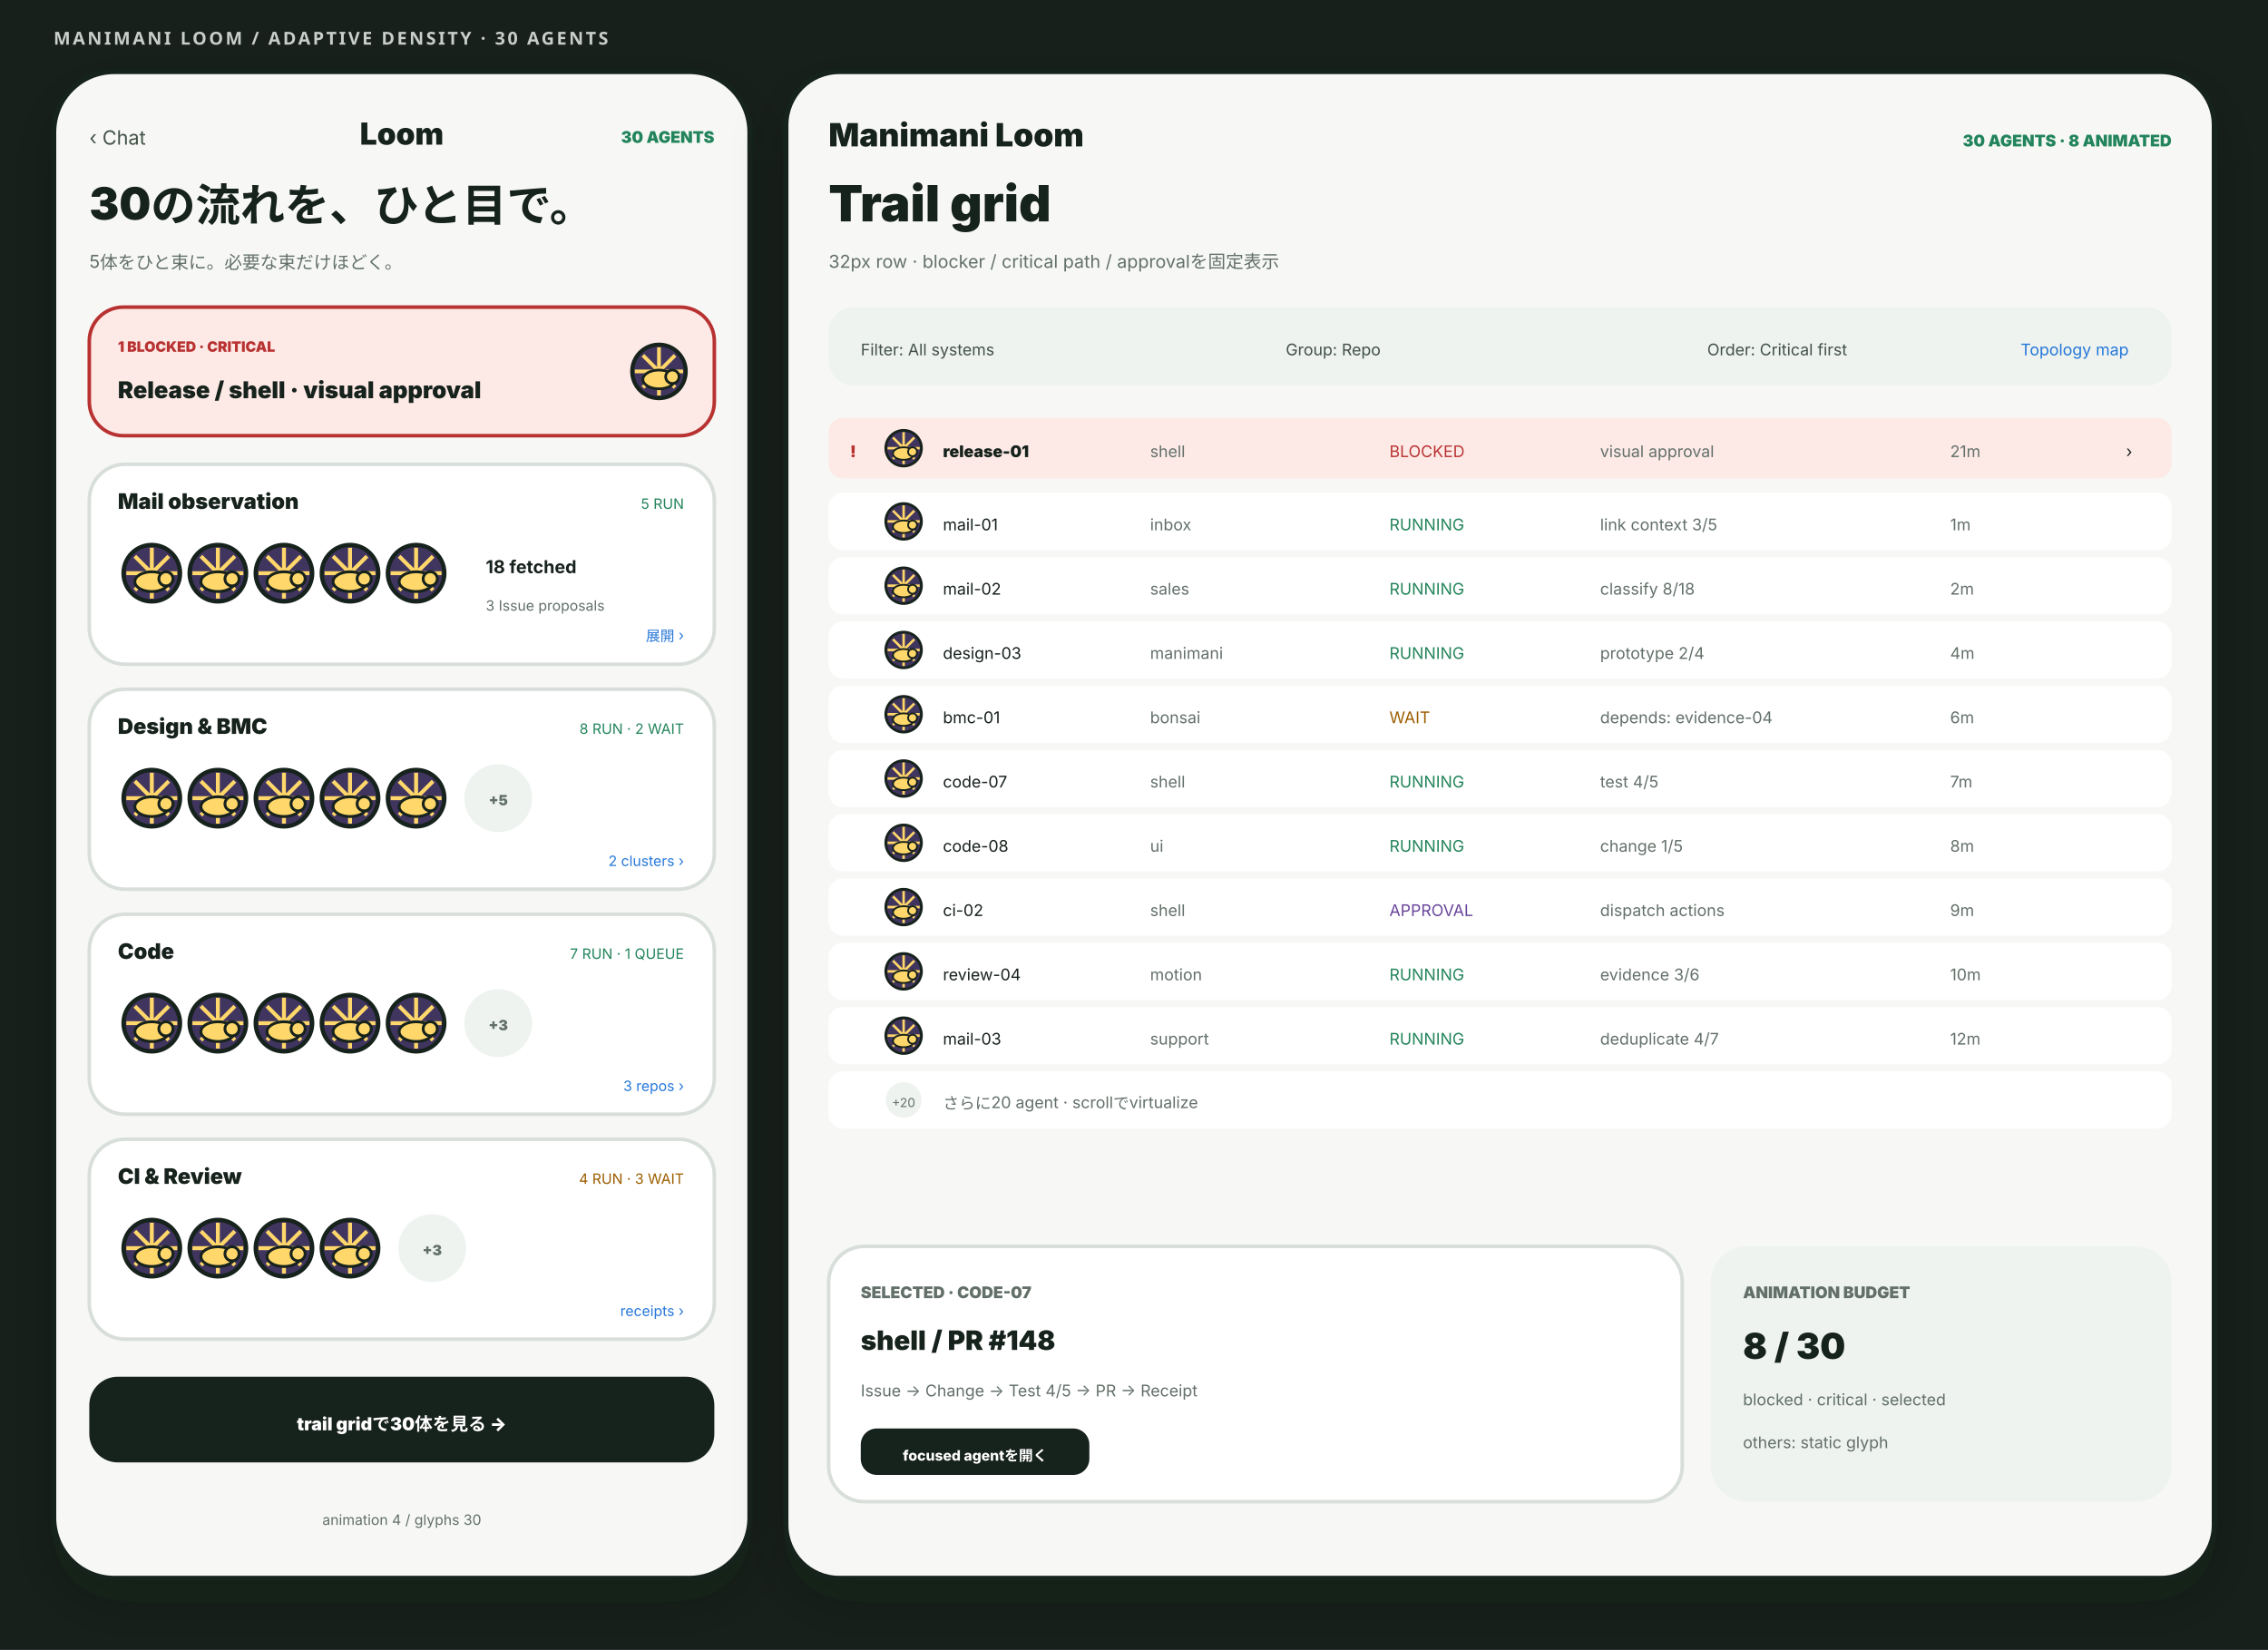
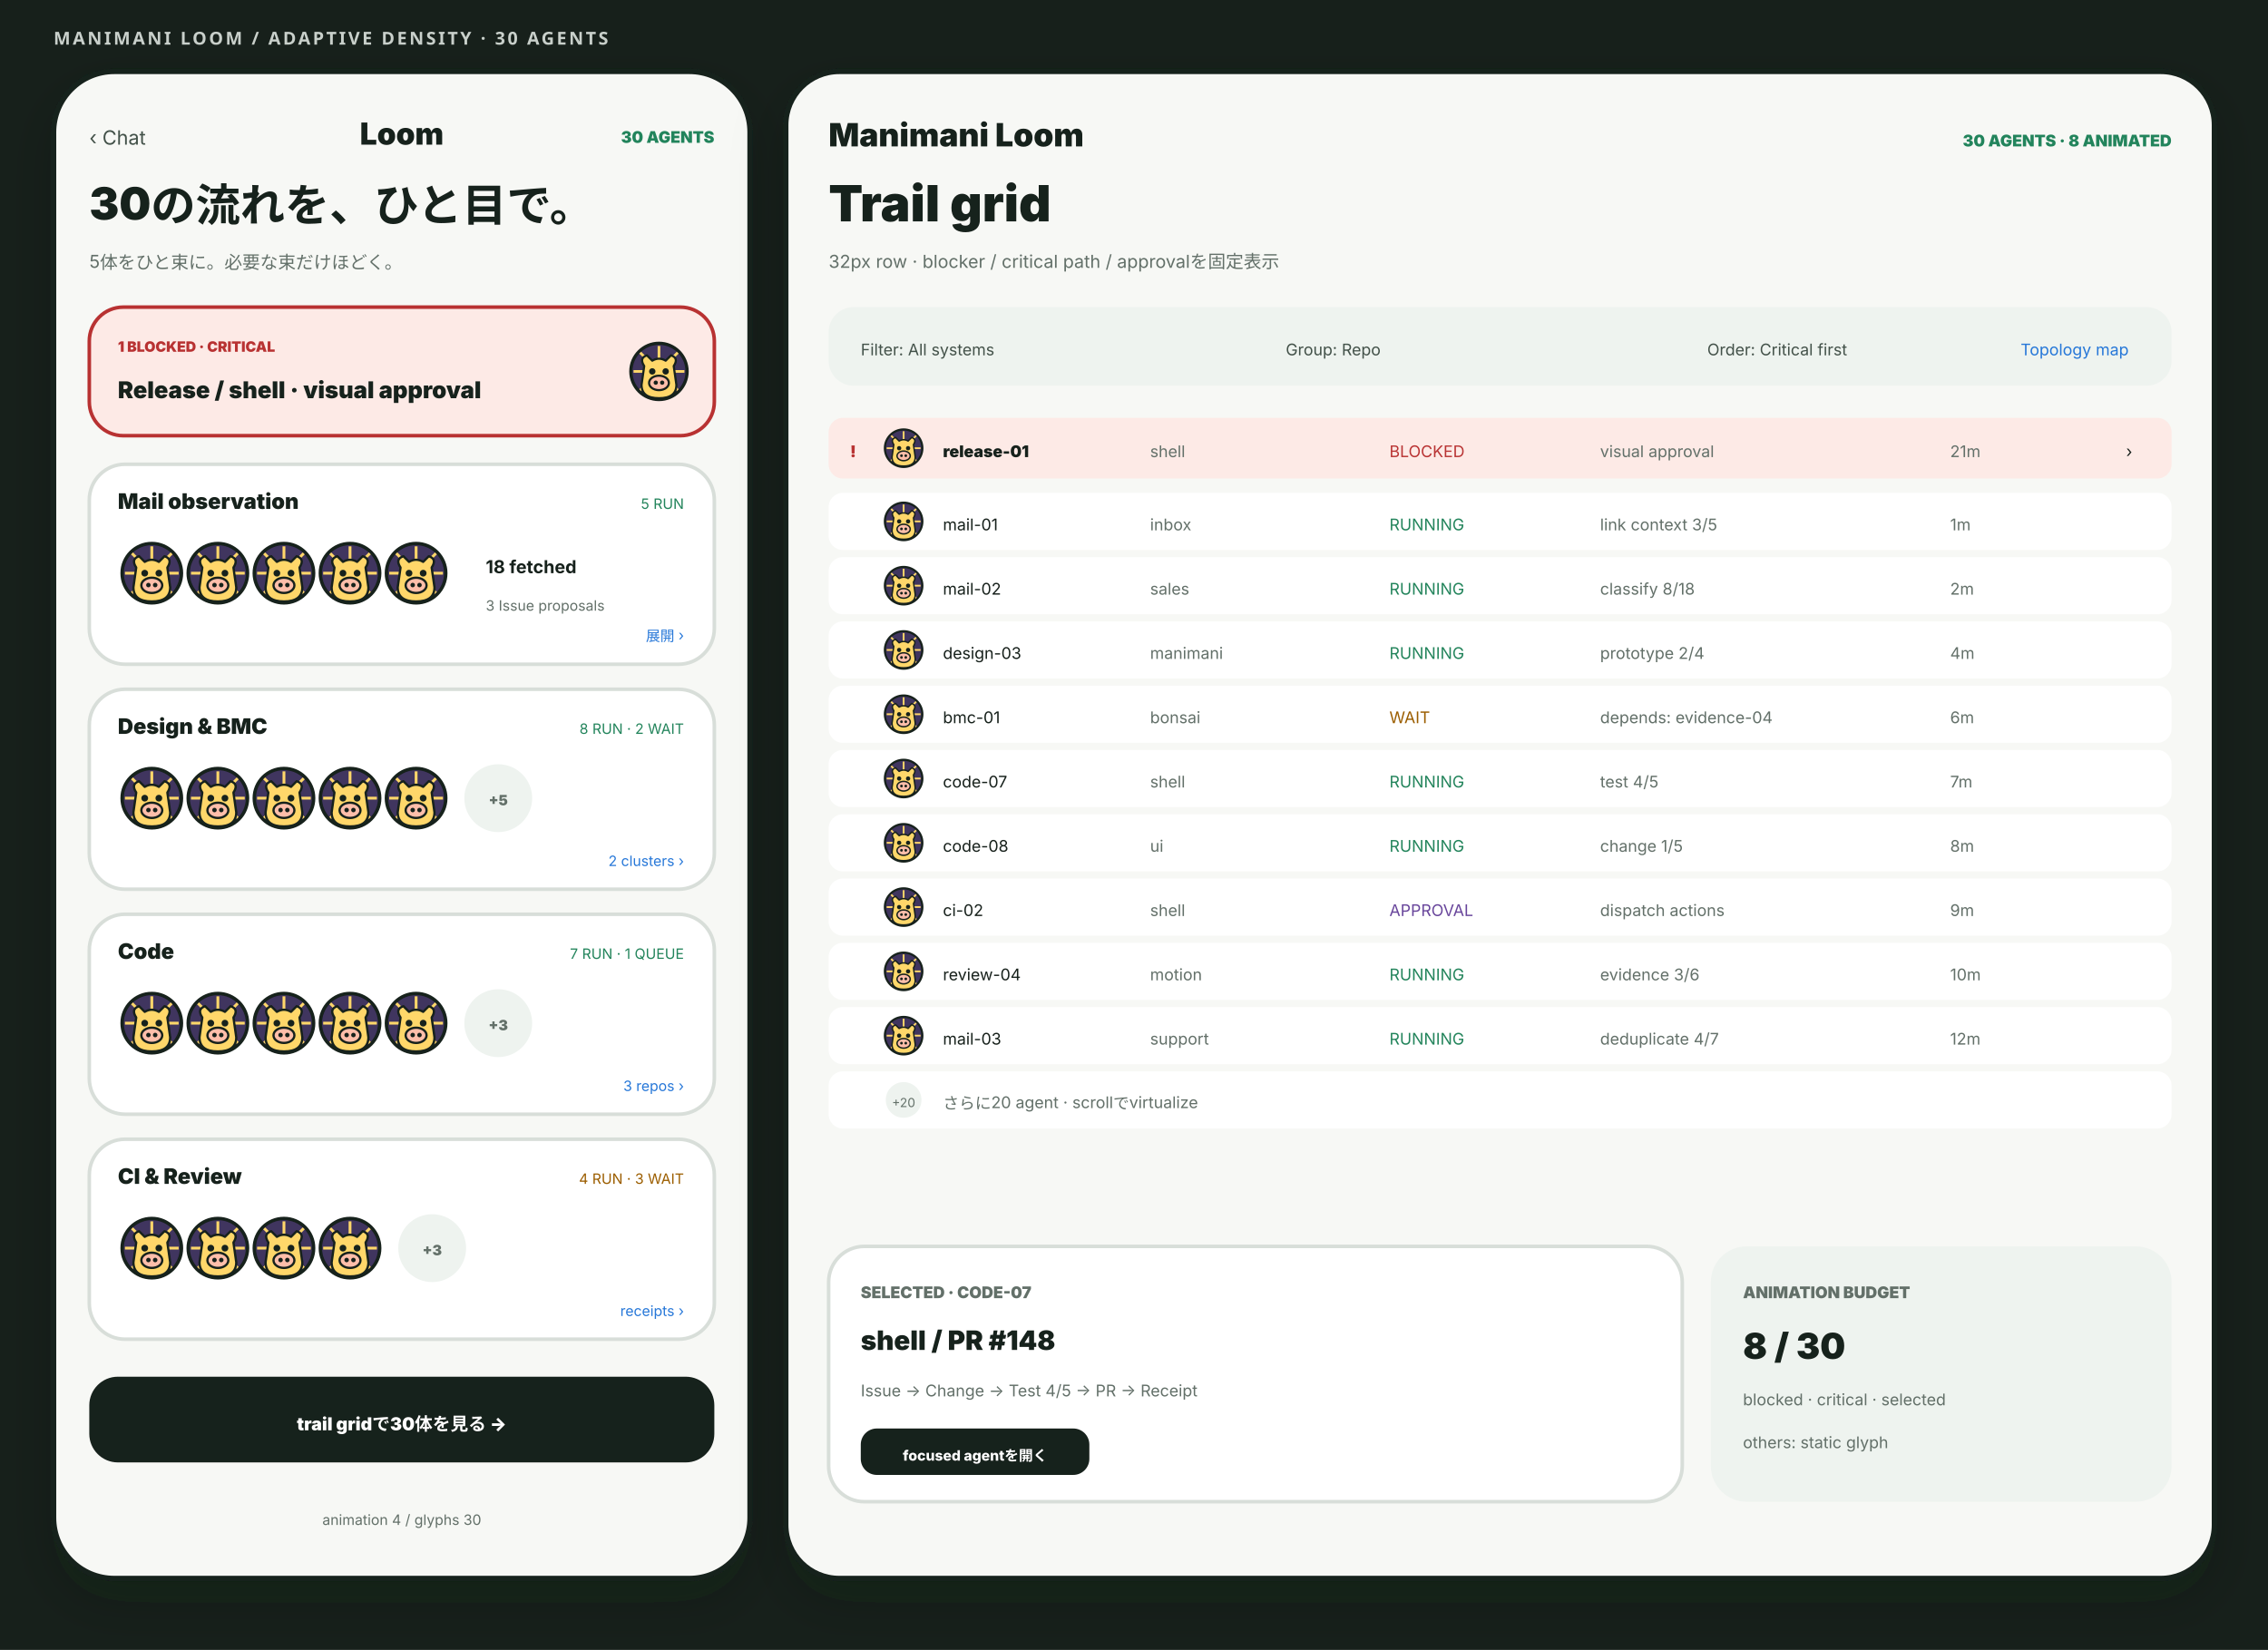
<svg xmlns="http://www.w3.org/2000/svg" width="1270" height="924" viewBox="0 0 1270 924">
  <defs>
    <filter id="s">
      <feDropShadow dx="0" dy="12" stdDeviation="14" flood-color="#17201b" flood-opacity=".18" />
    </filter>
    <symbol id="g" viewBox="0 0 24 24">
-       <circle cx="12" cy="12" r="10" fill="#40345f" stroke="#17201b" stroke-width="1.5" />
-       <path d="M12 3v18M3 12h18M6 6l12 12M18 6 6 18" stroke="#ffd76a" stroke-width="1.4" />
-       <ellipse cx="12" cy="15" rx="6" ry="3.5" fill="#ffd76a" stroke="#17201b" stroke-width="1" />
-       <circle cx="17" cy="14" r="2.5" fill="#ffd76a" stroke="#17201b" stroke-width="1" />
+       <circle cx="12" cy="12" r="10.5" fill="#40345f" stroke="#17201b" stroke-width="1.2" />
+       <path d="M12 2.5v19M2.5 12h19M5 5l14 14M19 5 5 19" stroke="#ffd76a" stroke-width="1" />
+       <g stroke="#17201b" stroke-width=".8" stroke-linejoin="round">
+         <path d="M6.5 10q-2-3 1-4l2 2q2.5-1.5 5 0l2-2q3 1 1 4l1 7q0 5-6.5 5T5.5 17z" fill="#ffd76a" />
+         <circle cx="9.5" cy="12" r=".8" fill="#17201b" />
+         <circle cx="14.5" cy="12" r=".8" fill="#17201b" />
+         <ellipse cx="12" cy="16.3" rx="3.7" ry="2.7" fill="#ffbeaa" />
+         <circle cx="10.8" cy="16.2" r=".4" />
+         <circle cx="13.2" cy="16.2" r=".4" />
+       </g>
    </symbol>
    <style>[fill="#c63c3c" i]{fill:#b83232}[stroke="#c63c3c" i]{stroke:#b83232}.active{transform-box:fill-box;transform-origin:center;animation:p .9s ease-in-out infinite alternate}@keyframes p{to{transform:scale(1.12)}}@media(prefers-reduced-motion:reduce){.active{animation:none}}</style>
  </defs>
  <rect width="1270" height="924" fill="#17201b" />
  <text x="30" y="25" fill="#c9d0cb" font-family="'Noto Sans JP',sans-serif" font-size="10" font-weight="800" letter-spacing="1.3">MANIMANI LOOM / ADAPTIVE DENSITY · 30 AGENTS</text>
  <g transform="translate(30 40)" font-family="'Noto Sans JP',-apple-system,sans-serif" filter="url(#s)">
    <rect width="390" height="844" rx="34" fill="#f7f8f5" stroke="#17201b" stroke-width="3" />
    <text x="20" y="41" fill="#435149" font-size="11">‹ Chat</text>
    <text x="195" y="41" fill="#17201b" font-size="17" font-weight="850" text-anchor="middle">Loom</text>
    <text x="370" y="40" fill="#23845b" font-size="9" font-weight="850" text-anchor="end">30 AGENTS</text>
    <text x="20" y="83" fill="#17201b" font-size="25" font-weight="900">30の流れを、ひと目で。</text>
    <text x="20" y="110" fill="#637069" font-size="10">5体をひと束に。必要な束だけほどく。</text>
    <g transform="translate(20 132)">
      <rect width="350" height="72" rx="19" fill="#fdeae6" stroke="#b83232" stroke-width="2" />
      <text x="16" y="25" fill="#b83232" font-size="8" font-weight="900">1 BLOCKED · CRITICAL</text>
      <text x="16" y="51" fill="#17201b" font-size="13" font-weight="850">Release / shell · visual approval</text>
      <use class="active" href="#g" x="301" y="18" width="36" height="36" />
    </g>
    <g transform="translate(20 220)">
      <rect width="350" height="112" rx="20" fill="#fff" stroke="#d8ded9" stroke-width="2" />
      <text x="16" y="25" fill="#17201b" font-size="12" font-weight="850">Mail observation</text>
      <text x="333" y="25" fill="#23845b" font-size="8" text-anchor="end">5 RUN</text>
      <use href="#g" x="16" y="42" width="38" height="38" />
      <use href="#g" x="53" y="42" width="38" height="38" />
      <use href="#g" x="90" y="42" width="38" height="38" />
      <use href="#g" x="127" y="42" width="38" height="38" />
      <use href="#g" x="164" y="42" width="38" height="38" />
      <text x="222" y="61" fill="#17201b" font-size="10" font-weight="750">18 fetched</text>
      <text x="222" y="82" fill="#637069" font-size="8">3 Issue proposals</text>
      <text x="333" y="99" fill="#2677d8" font-size="8" text-anchor="end">展開 ›</text>
    </g>
    <g transform="translate(20 346)">
      <rect width="350" height="112" rx="20" fill="#fff" stroke="#d8ded9" stroke-width="2" />
      <text x="16" y="25" fill="#17201b" font-size="12" font-weight="850">Design &amp; BMC</text>
      <text x="333" y="25" fill="#23845b" font-size="8" text-anchor="end">8 RUN · 2 WAIT</text>
      <use href="#g" x="16" y="42" width="38" height="38" />
      <use href="#g" x="53" y="42" width="38" height="38" />
      <use href="#g" x="90" y="42" width="38" height="38" />
      <use href="#g" x="127" y="42" width="38" height="38" />
      <use href="#g" x="164" y="42" width="38" height="38" />
      <circle cx="229" cy="61" r="19" fill="#eef3ef" />
      <text x="229" y="65" fill="#637069" font-size="8" font-weight="850" text-anchor="middle">+5</text>
      <text x="333" y="99" fill="#2677d8" font-size="8" text-anchor="end">2 clusters ›</text>
    </g>
    <g transform="translate(20 472)">
      <rect width="350" height="112" rx="20" fill="#fff" stroke="#d8ded9" stroke-width="2" />
      <text x="16" y="25" fill="#17201b" font-size="12" font-weight="850">Code</text>
      <text x="333" y="25" fill="#23845b" font-size="8" text-anchor="end">7 RUN · 1 QUEUE</text>
      <use href="#g" x="16" y="42" width="38" height="38" />
      <use href="#g" x="53" y="42" width="38" height="38" />
      <use href="#g" x="90" y="42" width="38" height="38" />
      <use href="#g" x="127" y="42" width="38" height="38" />
      <use href="#g" x="164" y="42" width="38" height="38" />
      <circle cx="229" cy="61" r="19" fill="#eef3ef" />
      <text x="229" y="65" fill="#637069" font-size="8" font-weight="850" text-anchor="middle">+3</text>
      <text x="333" y="99" fill="#2677d8" font-size="8" text-anchor="end">3 repos ›</text>
    </g>
    <g transform="translate(20 598)">
      <rect width="350" height="112" rx="20" fill="#fff" stroke="#d8ded9" stroke-width="2" />
      <text x="16" y="25" fill="#17201b" font-size="12" font-weight="850">CI &amp; Review</text>
      <text x="333" y="25" fill="#9b5d00" font-size="8" text-anchor="end">4 RUN · 3 WAIT</text>
      <use href="#g" x="16" y="42" width="38" height="38" />
      <use href="#g" x="53" y="42" width="38" height="38" />
      <use href="#g" x="90" y="42" width="38" height="38" />
      <use href="#g" x="127" y="42" width="38" height="38" />
      <circle cx="192" cy="61" r="19" fill="#eef3ef" />
      <text x="192" y="65" fill="#637069" font-size="8" font-weight="850" text-anchor="middle">+3</text>
      <text x="333" y="99" fill="#2677d8" font-size="8" text-anchor="end">receipts ›</text>
    </g>
    <rect x="20" y="731" width="350" height="48" rx="16" fill="#17201b" />
    <text x="195" y="761" fill="#fff" font-size="10" font-weight="850" text-anchor="middle">trail gridで30体を見る →</text>
    <text x="195" y="814" fill="#637069" font-size="8" text-anchor="middle">animation 4 / glyphs 30</text>
  </g>
  <g transform="translate(440 40)" font-family="'Noto Sans JP',-apple-system,sans-serif" filter="url(#s)">
    <rect width="800" height="844" rx="30" fill="#f7f8f5" stroke="#17201b" stroke-width="3" />
    <text x="24" y="42" fill="#17201b" font-size="18" font-weight="850">Manimani Loom</text>
    <text x="776" y="42" fill="#23845b" font-size="9" font-weight="850" text-anchor="end">30 AGENTS · 8 ANIMATED</text>
    <text x="24" y="84" fill="#17201b" font-size="28" font-weight="900">Trail grid</text>
    <text x="24" y="110" fill="#637069" font-size="10">32px row · blocker / critical path / approvalを固定表示</text>
    <rect x="24" y="132" width="752" height="44" rx="14" fill="#eef3ef" />
    <text x="42" y="159" fill="#435149" font-size="9">Filter: All systems</text>
    <text x="280" y="159" fill="#435149" font-size="9">Group: Repo</text>
    <text x="516" y="159" fill="#435149" font-size="9">Order: Critical first</text>
    <text x="752" y="159" fill="#2677d8" font-size="9" text-anchor="end">Topology map</text>
    <g transform="translate(24 194)" font-size="9">
      <rect width="752" height="34" rx="8" fill="#fdeae6" />
      <text x="12" y="22" fill="#b83232" font-weight="900">!</text>
      <use class="active" href="#g" x="30" y="5" width="24" height="24" />
      <text x="64" y="22" fill="#17201b" font-weight="850">release-01</text>
      <text x="180" y="22" fill="#637069">shell</text>
      <text x="314" y="22" fill="#b83232">BLOCKED</text>
      <text x="432" y="22" fill="#637069">visual approval</text>
      <text x="628" y="22" fill="#637069">21m</text>
      <text x="730" y="22" fill="#17201b" text-anchor="end">›</text>
      <g id="rows" transform="translate(0 42)">
        <rect width="752" height="32" rx="8" fill="#fff" />
        <use href="#g" x="30" y="4" width="24" height="24" />
        <text x="64" y="21" fill="#17201b">mail-01</text>
        <text x="180" y="21" fill="#637069">inbox</text>
        <text x="314" y="21" fill="#23845b">RUNNING</text>
        <text x="432" y="21" fill="#637069">link context 3/5</text>
        <text x="628" y="21" fill="#637069">1m</text>
        <g transform="translate(0 36)">
          <rect width="752" height="32" rx="8" fill="#fff" />
          <use href="#g" x="30" y="4" width="24" height="24" />
          <text x="64" y="21" fill="#17201b">mail-02</text>
          <text x="180" y="21" fill="#637069">sales</text>
          <text x="314" y="21" fill="#23845b">RUNNING</text>
          <text x="432" y="21" fill="#637069">classify 8/18</text>
          <text x="628" y="21" fill="#637069">2m</text>
        </g>
        <g transform="translate(0 72)">
          <rect width="752" height="32" rx="8" fill="#fff" />
          <use href="#g" x="30" y="4" width="24" height="24" />
          <text x="64" y="21" fill="#17201b">design-03</text>
          <text x="180" y="21" fill="#637069">manimani</text>
          <text x="314" y="21" fill="#23845b">RUNNING</text>
          <text x="432" y="21" fill="#637069">prototype 2/4</text>
          <text x="628" y="21" fill="#637069">4m</text>
        </g>
        <g transform="translate(0 108)">
          <rect width="752" height="32" rx="8" fill="#fff" />
          <use href="#g" x="30" y="4" width="24" height="24" />
          <text x="64" y="21" fill="#17201b">bmc-01</text>
          <text x="180" y="21" fill="#637069">bonsai</text>
          <text x="314" y="21" fill="#9b5d00">WAIT</text>
          <text x="432" y="21" fill="#637069">depends: evidence-04</text>
          <text x="628" y="21" fill="#637069">6m</text>
        </g>
        <g transform="translate(0 144)">
          <rect width="752" height="32" rx="8" fill="#fff" />
          <use href="#g" x="30" y="4" width="24" height="24" />
          <text x="64" y="21" fill="#17201b">code-07</text>
          <text x="180" y="21" fill="#637069">shell</text>
          <text x="314" y="21" fill="#23845b">RUNNING</text>
          <text x="432" y="21" fill="#637069">test 4/5</text>
          <text x="628" y="21" fill="#637069">7m</text>
        </g>
        <g transform="translate(0 180)">
          <rect width="752" height="32" rx="8" fill="#fff" />
          <use href="#g" x="30" y="4" width="24" height="24" />
          <text x="64" y="21" fill="#17201b">code-08</text>
          <text x="180" y="21" fill="#637069">ui</text>
          <text x="314" y="21" fill="#23845b">RUNNING</text>
          <text x="432" y="21" fill="#637069">change 1/5</text>
          <text x="628" y="21" fill="#637069">8m</text>
        </g>
        <g transform="translate(0 216)">
          <rect width="752" height="32" rx="8" fill="#fff" />
          <use href="#g" x="30" y="4" width="24" height="24" />
          <text x="64" y="21" fill="#17201b">ci-02</text>
          <text x="180" y="21" fill="#637069">shell</text>
          <text x="314" y="21" fill="#68459b">APPROVAL</text>
          <text x="432" y="21" fill="#637069">dispatch actions</text>
          <text x="628" y="21" fill="#637069">9m</text>
        </g>
        <g transform="translate(0 252)">
          <rect width="752" height="32" rx="8" fill="#fff" />
          <use href="#g" x="30" y="4" width="24" height="24" />
          <text x="64" y="21" fill="#17201b">review-04</text>
          <text x="180" y="21" fill="#637069">motion</text>
          <text x="314" y="21" fill="#23845b">RUNNING</text>
          <text x="432" y="21" fill="#637069">evidence 3/6</text>
          <text x="628" y="21" fill="#637069">10m</text>
        </g>
        <g transform="translate(0 288)">
          <rect width="752" height="32" rx="8" fill="#fff" />
          <use href="#g" x="30" y="4" width="24" height="24" />
          <text x="64" y="21" fill="#17201b">mail-03</text>
          <text x="180" y="21" fill="#637069">support</text>
          <text x="314" y="21" fill="#23845b">RUNNING</text>
          <text x="432" y="21" fill="#637069">deduplicate 4/7</text>
          <text x="628" y="21" fill="#637069">12m</text>
        </g>
        <g transform="translate(0 324)">
          <rect width="752" height="32" rx="8" fill="#fff" />
          <circle cx="42" cy="16" r="10" fill="#eef3ef" />
          <text x="42" y="20" fill="#637069" font-size="7" text-anchor="middle">+20</text>
          <text x="64" y="21" fill="#637069">さらに20 agent · scrollでvirtualize</text>
        </g>
      </g>
    </g>
    <rect x="24" y="658" width="478" height="143" rx="20" fill="#fff" stroke="#d8ded9" stroke-width="2" />
    <text x="42" y="687" fill="#637069" font-size="9" font-weight="850">SELECTED · CODE-07</text>
    <text x="42" y="716" fill="#17201b" font-size="15" font-weight="900">shell / PR #148</text>
    <text x="42" y="742" fill="#637069" font-size="9">Issue → Change → Test 4/5 → PR → Receipt</text>
    <rect x="42" y="760" width="128" height="26" rx="9" fill="#17201b" />
    <text x="106" y="778" fill="#fff" font-size="8" font-weight="800" text-anchor="middle">focused agentを開く</text>
    <rect x="518" y="658" width="258" height="143" rx="20" fill="#eef3ef" />
    <text x="536" y="687" fill="#637069" font-size="9" font-weight="850">ANIMATION BUDGET</text>
    <text x="536" y="721" fill="#17201b" font-size="20" font-weight="900">8 / 30</text>
    <text x="536" y="747" fill="#637069" font-size="9">blocked · critical · selected</text>
    <text x="536" y="771" fill="#637069" font-size="9">others: static glyph</text>
  </g>
</svg>
